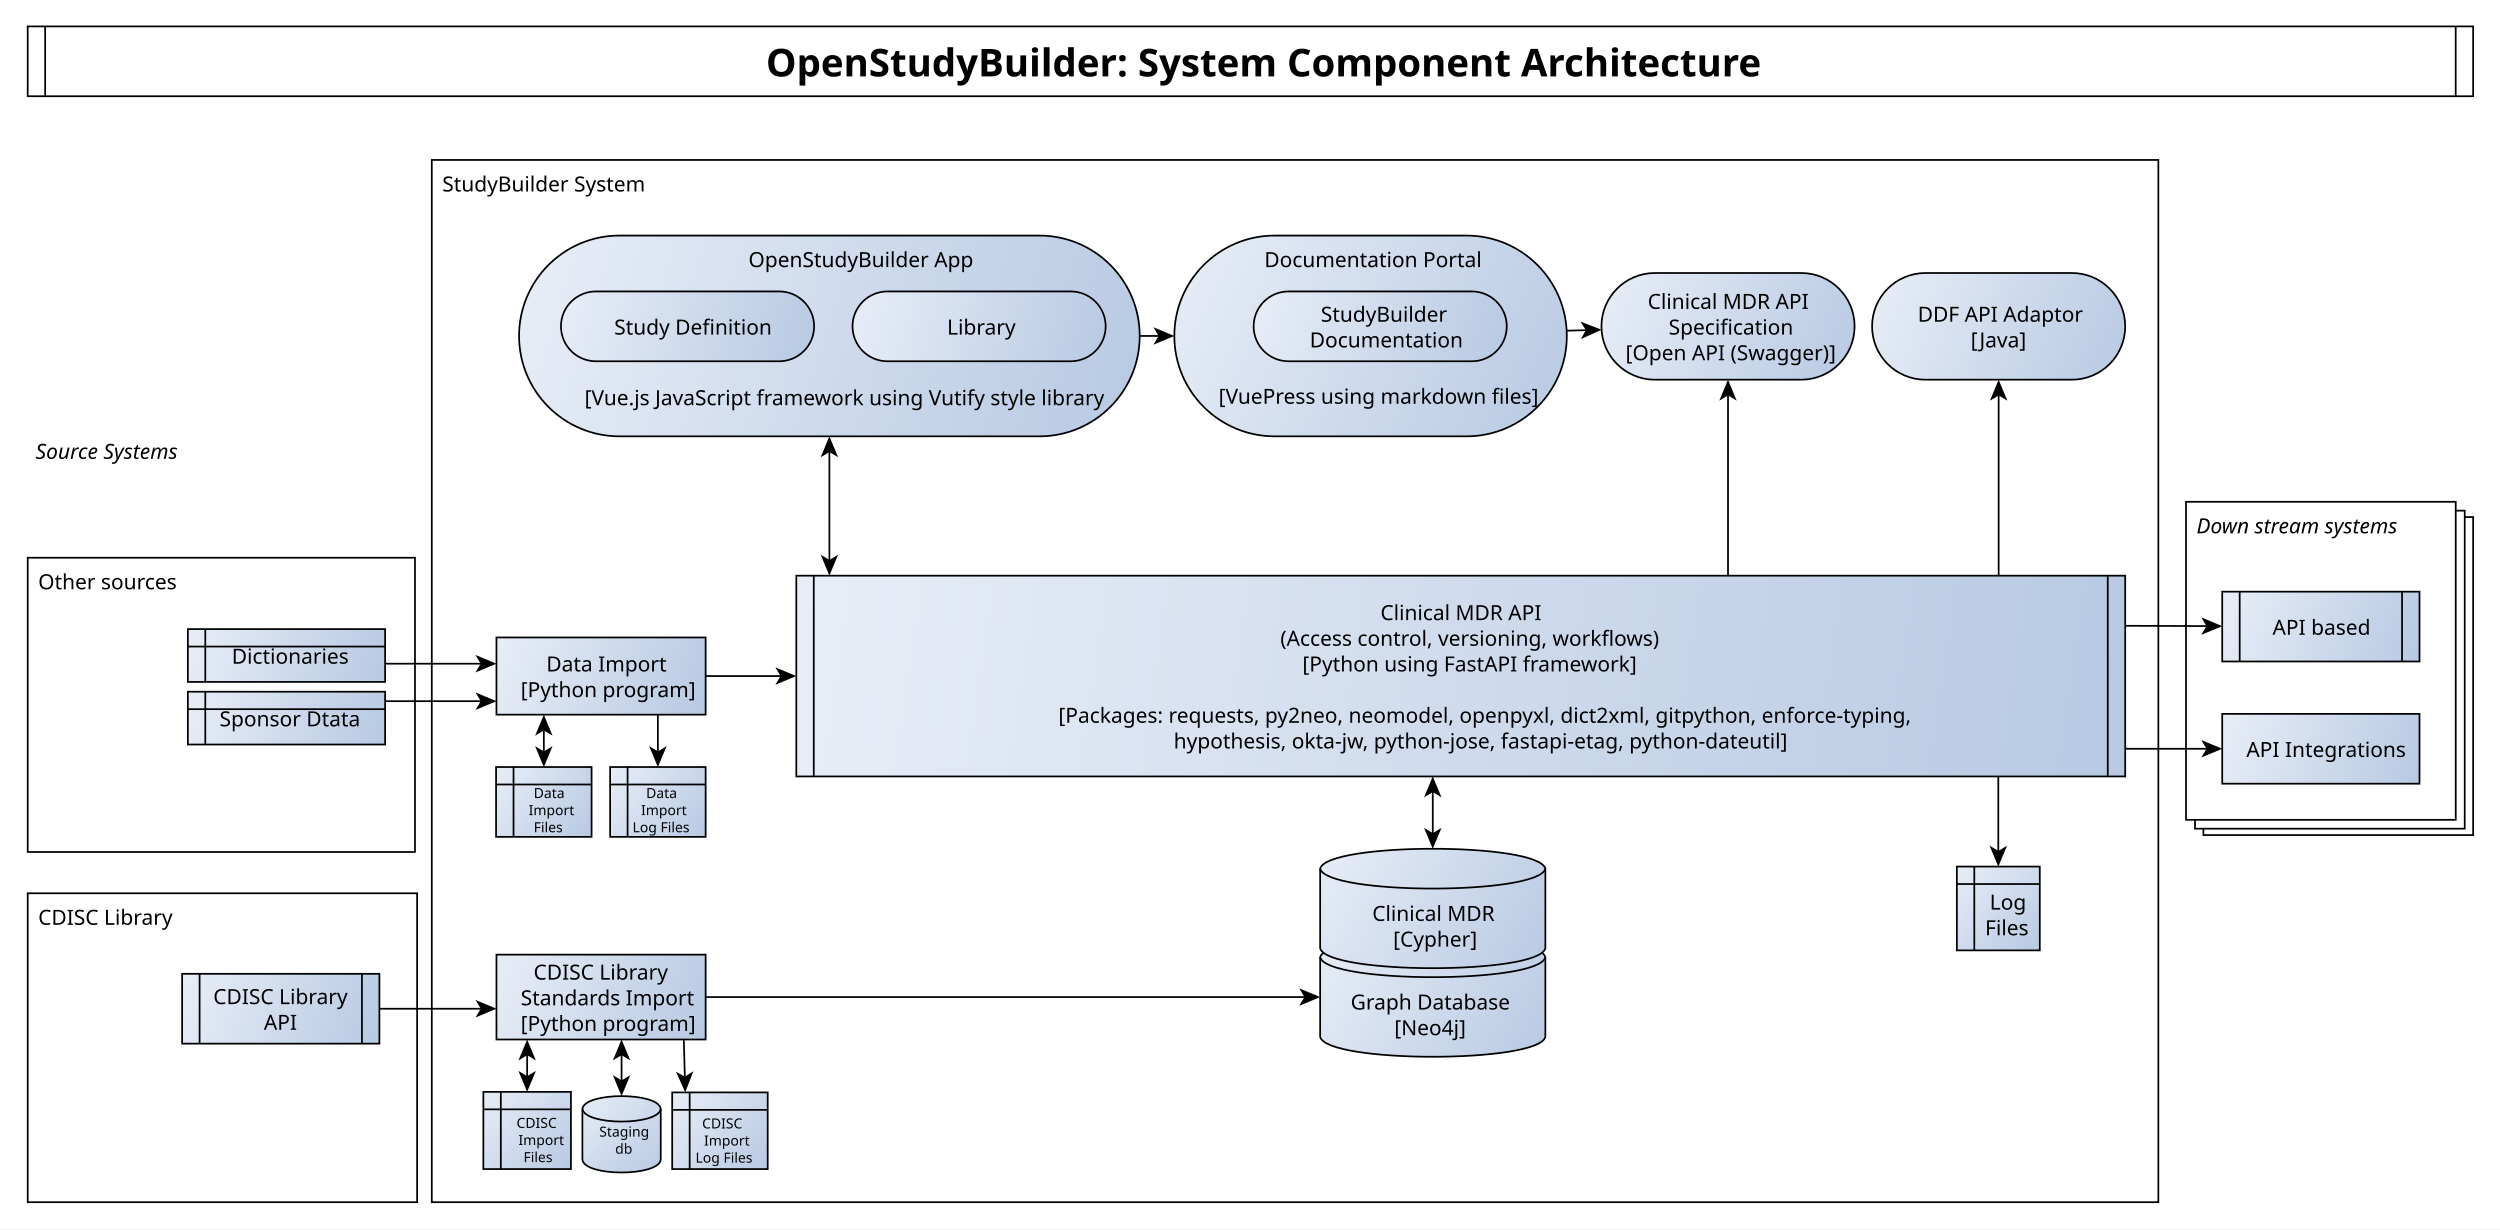
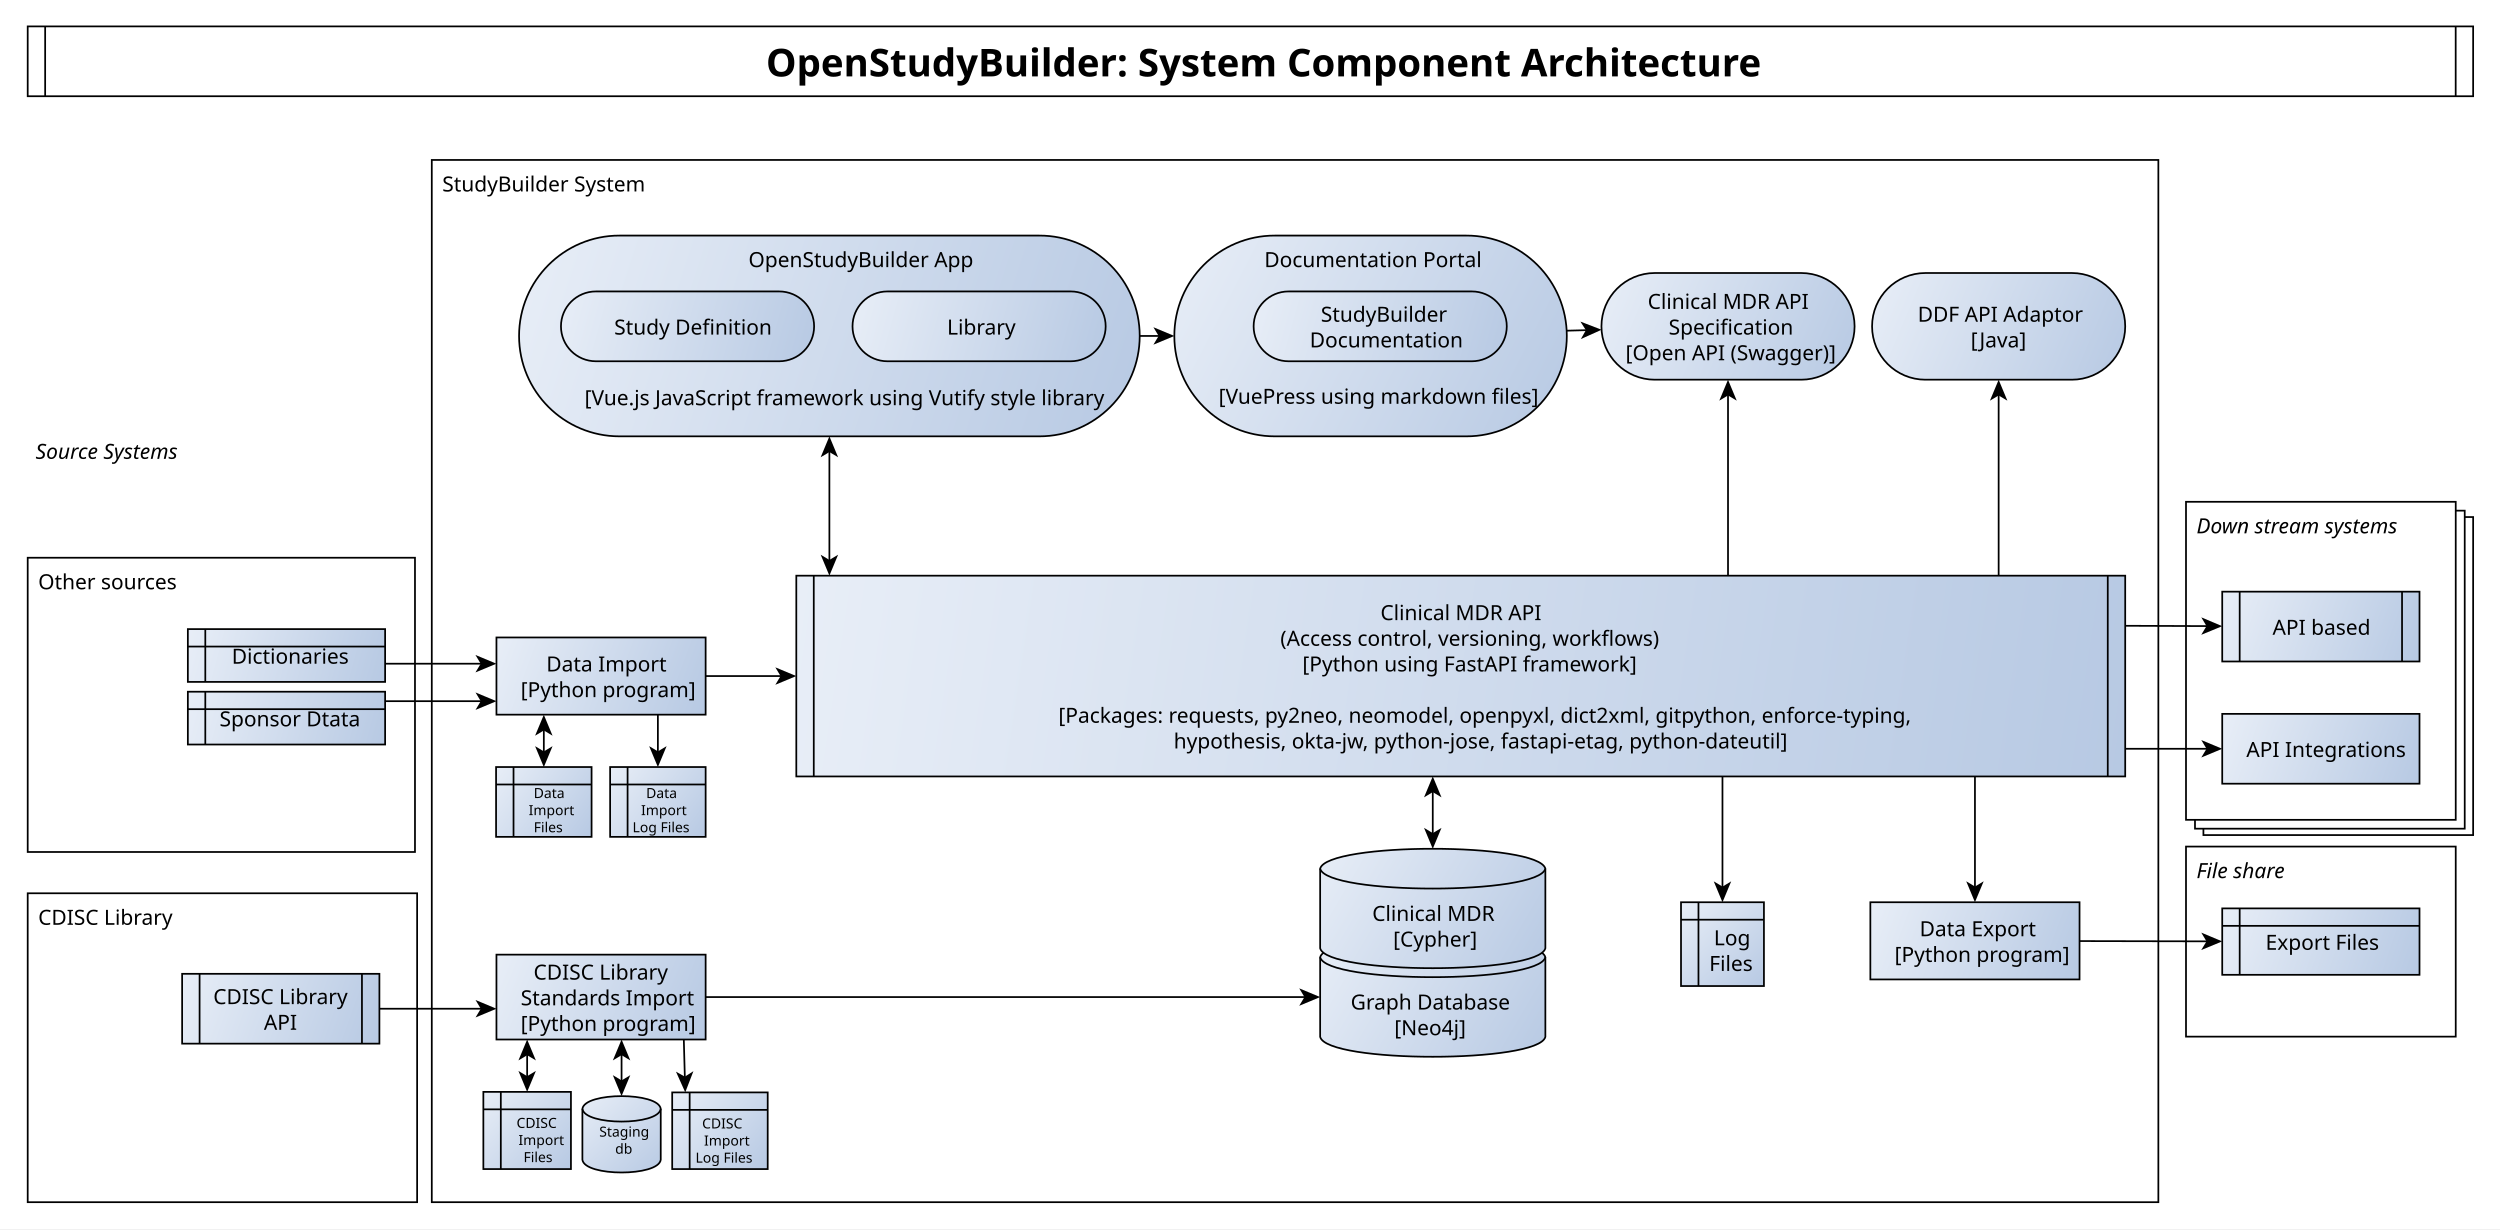
<svg xmlns="http://www.w3.org/2000/svg" fill-opacity="1" color-rendering="auto" color-interpolation="auto" text-rendering="auto" stroke="black" stroke-linecap="square" width="1432" stroke-miterlimit="10" shape-rendering="auto" stroke-opacity="1" fill="black" stroke-dasharray="none" font-weight="normal" stroke-width="1" height="704" font-family="'Dialog'" font-style="normal" stroke-linejoin="miter" font-size="12px" stroke-dashoffset="0" image-rendering="auto">
  <defs id="genericDefs" />
  <g>
    <defs id="defs1">
      <linearGradient x1="575.66" gradientUnits="userSpaceOnUse" x2="800.469" y1="-292.065" y2="-177.065" id="linearGradient1" spreadMethod="reflect">
        <stop stop-opacity="1" stop-color="rgb(232,238,247)" offset="0%" />
        <stop stop-opacity="1" stop-color="rgb(183,201,227)" offset="100%" />
      </linearGradient>
      <linearGradient x1="359.124" gradientUnits="userSpaceOnUse" x2="1120.324" y1="-97.253" y2="17.747" id="linearGradient2" spreadMethod="reflect">
        <stop stop-opacity="1" stop-color="rgb(232,238,247)" offset="0%" />
        <stop stop-opacity="1" stop-color="rgb(183,201,227)" offset="100%" />
      </linearGradient>
      <linearGradient x1="200.324" gradientUnits="userSpaceOnUse" x2="555.824" y1="-292.065" y2="-177.065" id="linearGradient3" spreadMethod="reflect">
        <stop stop-opacity="1" stop-color="rgb(232,238,247)" offset="0%" />
        <stop stop-opacity="1" stop-color="rgb(183,201,227)" offset="100%" />
      </linearGradient>
      <linearGradient x1="224.324" gradientUnits="userSpaceOnUse" x2="369.324" y1="-260.065" y2="-220.065" id="linearGradient4" spreadMethod="reflect">
        <stop stop-opacity="1" stop-color="rgb(232,238,247)" offset="0%" />
        <stop stop-opacity="1" stop-color="rgb(183,201,227)" offset="100%" />
      </linearGradient>
      <linearGradient x1="391.324" gradientUnits="userSpaceOnUse" x2="536.324" y1="-260.065" y2="-220.065" id="linearGradient5" spreadMethod="reflect">
        <stop stop-opacity="1" stop-color="rgb(232,238,247)" offset="0%" />
        <stop stop-opacity="1" stop-color="rgb(183,201,227)" offset="100%" />
      </linearGradient>
      <linearGradient x1="621.077" gradientUnits="userSpaceOnUse" x2="766.077" y1="-260.065" y2="-220.065" id="linearGradient6" spreadMethod="reflect">
        <stop stop-opacity="1" stop-color="rgb(232,238,247)" offset="0%" />
        <stop stop-opacity="1" stop-color="rgb(183,201,227)" offset="100%" />
      </linearGradient>
      <linearGradient x1="1175.891" gradientUnits="userSpaceOnUse" x2="1288.891" y1="-88.1" y2="-48.1" id="linearGradient7" spreadMethod="reflect">
        <stop stop-opacity="1" stop-color="rgb(232,238,247)" offset="0%" />
        <stop stop-opacity="1" stop-color="rgb(183,201,227)" offset="100%" />
      </linearGradient>
      <linearGradient x1="1175.891" gradientUnits="userSpaceOnUse" x2="1288.891" y1="-18.1" y2="21.9" id="linearGradient8" spreadMethod="reflect">
        <stop stop-opacity="1" stop-color="rgb(232,238,247)" offset="0%" />
        <stop stop-opacity="1" stop-color="rgb(183,201,227)" offset="100%" />
      </linearGradient>
      <linearGradient x1="820.306" gradientUnits="userSpaceOnUse" x2="965.306" y1="-270.62" y2="-209.511" id="linearGradient9" spreadMethod="reflect">
        <stop stop-opacity="1" stop-color="rgb(232,238,247)" offset="0%" />
        <stop stop-opacity="1" stop-color="rgb(183,201,227)" offset="100%" />
      </linearGradient>
      <linearGradient x1="659.184" gradientUnits="userSpaceOnUse" x2="788.184" y1="106.122" y2="182.122" id="linearGradient10" spreadMethod="reflect">
        <stop stop-opacity="1" stop-color="rgb(232,238,247)" offset="0%" />
        <stop stop-opacity="1" stop-color="rgb(183,201,227)" offset="100%" />
      </linearGradient>
      <linearGradient x1="659.184" gradientUnits="userSpaceOnUse" x2="788.184" y1="55.372" y2="131.372" id="linearGradient11" spreadMethod="reflect">
        <stop stop-opacity="1" stop-color="rgb(232,238,247)" offset="0%" />
        <stop stop-opacity="1" stop-color="rgb(183,201,227)" offset="100%" />
      </linearGradient>
      <linearGradient x1="975.324" gradientUnits="userSpaceOnUse" x2="1120.324" y1="-270.62" y2="-209.511" id="linearGradient12" spreadMethod="reflect">
        <stop stop-opacity="1" stop-color="rgb(232,238,247)" offset="0%" />
        <stop stop-opacity="1" stop-color="rgb(183,201,227)" offset="100%" />
      </linearGradient>
-       <linearGradient x1="1023.882" gradientUnits="userSpaceOnUse" x2="1071.382" y1="69.372" y2="117.372" id="linearGradient13" spreadMethod="reflect">
+       <linearGradient x1="865.882" gradientUnits="userSpaceOnUse" x2="913.382" y1="89.804" y2="137.804" id="linearGradient13" spreadMethod="reflect">
        <stop stop-opacity="1" stop-color="rgb(232,238,247)" offset="0%" />
        <stop stop-opacity="1" stop-color="rgb(183,201,227)" offset="100%" />
      </linearGradient>
      <linearGradient x1="7.324" gradientUnits="userSpaceOnUse" x2="120.324" y1="130.799" y2="170.799" id="linearGradient14" spreadMethod="reflect">
        <stop stop-opacity="1" stop-color="rgb(232,238,247)" offset="0%" />
        <stop stop-opacity="1" stop-color="rgb(183,201,227)" offset="100%" />
      </linearGradient>
      <linearGradient x1="10.6" gradientUnits="userSpaceOnUse" x2="123.6" y1="-66.653" y2="-36.403" id="linearGradient15" spreadMethod="reflect">
        <stop stop-opacity="1" stop-color="rgb(232,238,247)" offset="0%" />
        <stop stop-opacity="1" stop-color="rgb(183,201,227)" offset="100%" />
      </linearGradient>
      <linearGradient x1="236.598" gradientUnits="userSpaceOnUse" x2="281.471" y1="198.427" y2="247.036" id="linearGradient16" spreadMethod="reflect">
        <stop stop-opacity="1" stop-color="rgb(232,238,247)" offset="0%" />
        <stop stop-opacity="1" stop-color="rgb(183,201,227)" offset="100%" />
      </linearGradient>
      <linearGradient x1="179.867" gradientUnits="userSpaceOnUse" x2="230.034" y1="198.427" y2="242.645" id="linearGradient17" spreadMethod="reflect">
        <stop stop-opacity="1" stop-color="rgb(232,238,247)" offset="0%" />
        <stop stop-opacity="1" stop-color="rgb(183,201,227)" offset="100%" />
      </linearGradient>
      <linearGradient x1="187.365" gradientUnits="userSpaceOnUse" x2="307.187" y1="119.818" y2="168.427" id="linearGradient18" spreadMethod="reflect">
        <stop stop-opacity="1" stop-color="rgb(232,238,247)" offset="0%" />
        <stop stop-opacity="1" stop-color="rgb(183,201,227)" offset="100%" />
      </linearGradient>
      <linearGradient x1="187.365" gradientUnits="userSpaceOnUse" x2="307.187" y1="-61.862" y2="-17.644" id="linearGradient19" spreadMethod="reflect">
        <stop stop-opacity="1" stop-color="rgb(232,238,247)" offset="0%" />
        <stop stop-opacity="1" stop-color="rgb(183,201,227)" offset="100%" />
      </linearGradient>
      <linearGradient x1="10.6" gradientUnits="userSpaceOnUse" x2="123.6" y1="-30.789" y2="-0.539" id="linearGradient20" spreadMethod="reflect">
        <stop stop-opacity="1" stop-color="rgb(232,238,247)" offset="0%" />
        <stop stop-opacity="1" stop-color="rgb(183,201,227)" offset="100%" />
      </linearGradient>
      <linearGradient x1="288.034" gradientUnits="userSpaceOnUse" x2="342.74" y1="198.731" y2="242.645" id="linearGradient21" spreadMethod="reflect">
        <stop stop-opacity="1" stop-color="rgb(232,238,247)" offset="0%" />
        <stop stop-opacity="1" stop-color="rgb(183,201,227)" offset="100%" />
      </linearGradient>
      <linearGradient x1="187.149" gradientUnits="userSpaceOnUse" x2="241.854" y1="12.356" y2="52.356" id="linearGradient22" spreadMethod="reflect">
        <stop stop-opacity="1" stop-color="rgb(232,238,247)" offset="0%" />
        <stop stop-opacity="1" stop-color="rgb(183,201,227)" offset="100%" />
      </linearGradient>
      <linearGradient x1="252.482" gradientUnits="userSpaceOnUse" x2="307.187" y1="12.356" y2="52.356" id="linearGradient23" spreadMethod="reflect">
+         <stop stop-opacity="1" stop-color="rgb(232,238,247)" offset="0%" />
+         <stop stop-opacity="1" stop-color="rgb(183,201,227)" offset="100%" />
+       </linearGradient>
+       <linearGradient x1="974.337" gradientUnits="userSpaceOnUse" x2="1094.159" y1="89.804" y2="134.022" id="linearGradient24" spreadMethod="reflect">
+         <stop stop-opacity="1" stop-color="rgb(232,238,247)" offset="0%" />
+         <stop stop-opacity="1" stop-color="rgb(183,201,227)" offset="100%" />
+       </linearGradient>
+       <linearGradient x1="1175.891" gradientUnits="userSpaceOnUse" x2="1288.891" y1="93.326" y2="131.372" id="linearGradient25" spreadMethod="reflect">
        <stop stop-opacity="1" stop-color="rgb(232,238,247)" offset="0%" />
        <stop stop-opacity="1" stop-color="rgb(183,201,227)" offset="100%" />
      </linearGradient>
      <clipPath clipPathUnits="userSpaceOnUse" id="clipPath1">
        <path d="M0 0 L1432 0 L1432 704 L0 704 L0 0 Z" />
      </clipPath>
      <clipPath clipPathUnits="userSpaceOnUse" id="clipPath2">
        <path d="M-97 -427 L1335 -427 L1335 277 L-97 277 L-97 -427 Z" />
      </clipPath>
    </defs>
    <g fill="white" text-rendering="geometricPrecision" shape-rendering="geometricPrecision" transform="translate(97,427)" stroke="white">
      <rect x="-97" width="1432" height="704" y="-427" clip-path="url(#clipPath2)" stroke="none" />
    </g>
    <g text-rendering="geometricPrecision" stroke-miterlimit="1.45" shape-rendering="geometricPrecision" transform="matrix(1,0,0,1,97,427)" stroke-linecap="butt">
      <rect fill="none" x="150.324" width="988.982" height="596.991" y="-335.378" clip-path="url(#clipPath2)" />
      <text x="156.324" xml:space="preserve" y="-317.313" clip-path="url(#clipPath2)" font-family="sans-serif" stroke="none">StudyBuilder System</text>
    </g>
    <g fill="url(#linearGradient1)" text-rendering="geometricPrecision" shape-rendering="geometricPrecision" transform="matrix(1,0,0,1,97,427)" stroke="url(#linearGradient1)">
      <rect x="575.66" y="-292.065" clip-path="url(#clipPath2)" width="224.809" rx="57.5" ry="57.5" height="115" stroke="none" />
    </g>
    <g text-rendering="geometricPrecision" stroke-miterlimit="1.45" shape-rendering="geometricPrecision" transform="matrix(1,0,0,1,97,427)" stroke-linecap="butt">
      <rect x="575.66" y="-292.065" clip-path="url(#clipPath2)" fill="none" width="224.809" rx="57.5" ry="57.5" height="115" />
      <text x="627.213" xml:space="preserve" y="-274.001" clip-path="url(#clipPath2)" font-family="sans-serif" stroke="none">Documentation Portal </text>
      <text x="601.027" xml:space="preserve" y="-195.709" clip-path="url(#clipPath2)" font-family="sans-serif" stroke="none">[VuePress using markdown files]</text>
    </g>
    <g text-rendering="geometricPrecision" stroke-miterlimit="1.45" shape-rendering="geometricPrecision" transform="matrix(1,0,0,1,97,427)" stroke-linecap="butt">
      <rect fill="none" x="-81.135" width="1400.75" height="40" y="-411.878" clip-path="url(#clipPath2)" />
      <path fill="none" d="M-71.135 -411.878 L-71.135 -371.878 M1309.616 -411.878 L1309.616 -371.878 M-71.135 -411.878 Z" clip-path="url(#clipPath2)" />
      <text x="341.759" font-size="22px" y="-383.236" clip-path="url(#clipPath2)" font-family="sans-serif" stroke="none" font-weight="bold" xml:space="preserve">OpenStudyBuilder: System Component Architecture </text>
    </g>
    <g fill="url(#linearGradient2)" text-rendering="geometricPrecision" shape-rendering="geometricPrecision" transform="matrix(1,0,0,1,97,427)" stroke="url(#linearGradient2)">
      <rect x="359.124" width="761.2" height="115" y="-97.253" clip-path="url(#clipPath2)" stroke="none" />
    </g>
    <g text-rendering="geometricPrecision" stroke-miterlimit="1.45" shape-rendering="geometricPrecision" transform="matrix(1,0,0,1,97,427)" stroke-linecap="butt">
      <rect fill="none" x="359.124" width="761.2" height="115" y="-97.253" clip-path="url(#clipPath2)" />
      <path fill="none" d="M369.124 -97.253 L369.124 17.747 M1110.324 -97.253 L1110.324 17.747 M369.124 -97.253 Z" clip-path="url(#clipPath2)" />
      <text x="693.716" xml:space="preserve" y="-71.792" clip-path="url(#clipPath2)" font-family="sans-serif" stroke="none">Clinical MDR API</text>
      <text x="636.358" xml:space="preserve" y="-57.091" clip-path="url(#clipPath2)" font-family="sans-serif" stroke="none">(Access control, versioning, workflows)</text>
      <text x="649.02" xml:space="preserve" y="-42.389" clip-path="url(#clipPath2)" font-family="sans-serif" stroke="none">[Python using FastAPI framework]</text>
      <text x="738.057" xml:space="preserve" y="-27.688" clip-path="url(#clipPath2)" font-family="sans-serif" stroke="none"> </text>
      <text x="509.257" xml:space="preserve" y="-12.987" clip-path="url(#clipPath2)" font-family="sans-serif" stroke="none">[Packages: requests, py2neo, neomodel, openpyxl, dict2xml, gitpython, enforce-typing,</text>
      <text x="575.298" xml:space="preserve" y="1.714" clip-path="url(#clipPath2)" font-family="sans-serif" stroke="none">hypothesis, okta-jw, python-jose, fastapi-etag, python-dateutil]</text>
    </g>
    <g fill="url(#linearGradient3)" text-rendering="geometricPrecision" shape-rendering="geometricPrecision" transform="matrix(1,0,0,1,97,427)" stroke="url(#linearGradient3)">
      <rect x="200.324" y="-292.065" clip-path="url(#clipPath2)" width="355.5" rx="57.5" ry="57.5" height="115" stroke="none" />
    </g>
    <g text-rendering="geometricPrecision" stroke-miterlimit="1.45" shape-rendering="geometricPrecision" transform="matrix(1,0,0,1,97,427)" stroke-linecap="butt">
      <rect x="200.324" y="-292.065" clip-path="url(#clipPath2)" fill="none" width="355.5" rx="57.5" ry="57.5" height="115" />
      <text x="331.711" xml:space="preserve" y="-274.001" clip-path="url(#clipPath2)" font-family="sans-serif" stroke="none">OpenStudyBuilder App</text>
    </g>
    <g fill="url(#linearGradient4)" text-rendering="geometricPrecision" shape-rendering="geometricPrecision" transform="matrix(1,0,0,1,97,427)" stroke="url(#linearGradient4)">
      <rect x="224.324" y="-260.065" clip-path="url(#clipPath2)" width="145" rx="20" ry="20" height="40" stroke="none" />
    </g>
    <g text-rendering="geometricPrecision" stroke-miterlimit="1.45" shape-rendering="geometricPrecision" transform="matrix(1,0,0,1,97,427)" stroke-linecap="butt">
      <rect x="224.324" y="-260.065" clip-path="url(#clipPath2)" fill="none" width="145" rx="20" ry="20" height="40" />
      <text x="254.8" xml:space="preserve" y="-235.351" clip-path="url(#clipPath2)" font-family="sans-serif" stroke="none">Study Definition</text>
    </g>
    <g fill="url(#linearGradient5)" text-rendering="geometricPrecision" shape-rendering="geometricPrecision" transform="matrix(1,0,0,1,97,427)" stroke="url(#linearGradient5)">
      <rect x="391.324" y="-260.065" clip-path="url(#clipPath2)" width="145" rx="20" ry="20" height="40" stroke="none" />
    </g>
    <g text-rendering="geometricPrecision" stroke-miterlimit="1.45" shape-rendering="geometricPrecision" transform="matrix(1,0,0,1,97,427)" stroke-linecap="butt">
      <rect x="391.324" y="-260.065" clip-path="url(#clipPath2)" fill="none" width="145" rx="20" ry="20" height="40" />
      <text x="445.484" xml:space="preserve" y="-235.351" clip-path="url(#clipPath2)" font-family="sans-serif" stroke="none">Library</text>
    </g>
    <g text-rendering="geometricPrecision" stroke-miterlimit="1.45" shape-rendering="geometricPrecision" font-family="sans-serif" transform="matrix(1,0,0,1,97,427)" stroke-linecap="butt">
      <text x="237.851" xml:space="preserve" y="-194.892" clip-path="url(#clipPath2)" stroke="none">[Vue.js JavaScript framework using Vutify style library</text>
    </g>
    <g fill="url(#linearGradient6)" text-rendering="geometricPrecision" shape-rendering="geometricPrecision" transform="matrix(1,0,0,1,97,427)" stroke="url(#linearGradient6)">
      <rect x="621.077" y="-260.065" clip-path="url(#clipPath2)" width="145" rx="20" ry="20" height="40" stroke="none" />
    </g>
    <g text-rendering="geometricPrecision" stroke-miterlimit="1.45" shape-rendering="geometricPrecision" transform="matrix(1,0,0,1,97,427)" stroke-linecap="butt">
      <rect x="621.077" y="-260.065" clip-path="url(#clipPath2)" fill="none" width="145" rx="20" ry="20" height="40" />
      <text x="659.557" xml:space="preserve" y="-242.702" clip-path="url(#clipPath2)" font-family="sans-serif" stroke="none">StudyBuilder</text>
      <text x="653.221" xml:space="preserve" y="-228.001" clip-path="url(#clipPath2)" font-family="sans-serif" stroke="none">Documentation</text>
    </g>
    <g text-rendering="geometricPrecision" stroke-miterlimit="1.45" shape-rendering="geometricPrecision" transform="matrix(1,0,0,1,97,427)" stroke-linecap="butt">
      <rect fill="none" x="1165.116" width="154.5" height="182.165" y="-130.835" clip-path="url(#clipPath2)" />
    </g>
    <g fill="white" text-rendering="geometricPrecision" shape-rendering="geometricPrecision" transform="matrix(1,0,0,1,97,427)" stroke="white">
      <rect x="1160.29" width="154.5" height="182.165" y="-134.5" clip-path="url(#clipPath2)" stroke="none" />
    </g>
    <g text-rendering="geometricPrecision" stroke-miterlimit="1.45" shape-rendering="geometricPrecision" transform="matrix(1,0,0,1,97,427)" stroke-linecap="butt">
      <rect fill="none" x="1160.29" width="154.5" height="182.165" y="-134.5" clip-path="url(#clipPath2)" />
    </g>
    <g fill="white" text-rendering="geometricPrecision" shape-rendering="geometricPrecision" transform="matrix(1,0,0,1,97,427)" stroke="white">
      <rect x="1155.141" width="154.5" height="182.165" y="-139.57" clip-path="url(#clipPath2)" stroke="none" />
    </g>
    <g text-rendering="geometricPrecision" stroke-miterlimit="1.45" shape-rendering="geometricPrecision" transform="matrix(1,0,0,1,97,427)" stroke-linecap="butt">
      <rect fill="none" x="1155.141" width="154.5" height="182.165" y="-139.57" clip-path="url(#clipPath2)" />
      <text x="1161.141" y="-121.506" clip-path="url(#clipPath2)" font-family="sans-serif" font-style="italic" stroke="none" xml:space="preserve">Down stream systems</text>
    </g>
    <g fill="url(#linearGradient7)" text-rendering="geometricPrecision" shape-rendering="geometricPrecision" transform="matrix(1,0,0,1,97,427)" stroke="url(#linearGradient7)">
      <rect x="1175.891" width="113" height="40" y="-88.1" clip-path="url(#clipPath2)" stroke="none" />
    </g>
    <g text-rendering="geometricPrecision" stroke-miterlimit="1.45" shape-rendering="geometricPrecision" transform="matrix(1,0,0,1,97,427)" stroke-linecap="butt">
      <rect fill="none" x="1175.891" width="113" height="40" y="-88.1" clip-path="url(#clipPath2)" />
      <path fill="none" d="M1185.891 -88.1 L1185.891 -48.1 M1278.891 -88.1 L1278.891 -48.1 M1185.891 -88.1 Z" clip-path="url(#clipPath2)" />
      <text x="1204.706" xml:space="preserve" y="-63.386" clip-path="url(#clipPath2)" font-family="sans-serif" stroke="none">API based</text>
    </g>
    <g fill="url(#linearGradient8)" text-rendering="geometricPrecision" shape-rendering="geometricPrecision" transform="matrix(1,0,0,1,97,427)" stroke="url(#linearGradient8)">
      <path d="M1175.891 -18.1 L1288.891 -18.1 L1288.891 21.9 L1175.891 21.9 Z" stroke="none" clip-path="url(#clipPath2)" />
    </g>
    <g text-rendering="geometricPrecision" stroke-miterlimit="1.45" shape-rendering="geometricPrecision" transform="matrix(1,0,0,1,97,427)" stroke-linecap="butt">
      <path fill="none" d="M1175.891 -18.1 L1288.891 -18.1 L1288.891 21.9 L1175.891 21.9 Z" clip-path="url(#clipPath2)" />
      <text x="1189.7" xml:space="preserve" y="6.614" clip-path="url(#clipPath2)" font-family="sans-serif" stroke="none">API Integrations</text>
    </g>
    <g fill="url(#linearGradient9)" text-rendering="geometricPrecision" shape-rendering="geometricPrecision" transform="matrix(1,0,0,1,97,427)" stroke="url(#linearGradient9)">
      <rect x="820.306" y="-270.62" clip-path="url(#clipPath2)" width="145" rx="30.555" ry="30.555" height="61.109" stroke="none" />
    </g>
    <g text-rendering="geometricPrecision" stroke-miterlimit="1.45" shape-rendering="geometricPrecision" transform="matrix(1,0,0,1,97,427)" stroke-linecap="butt">
      <rect x="820.306" y="-270.62" clip-path="url(#clipPath2)" fill="none" width="145" rx="30.555" ry="30.555" height="61.109" />
      <text x="846.798" xml:space="preserve" y="-250.053" clip-path="url(#clipPath2)" font-family="sans-serif" stroke="none">Clinical MDR API</text>
      <text x="858.786" xml:space="preserve" y="-235.351" clip-path="url(#clipPath2)" font-family="sans-serif" stroke="none">Specification</text>
      <text x="834.112" xml:space="preserve" y="-220.65" clip-path="url(#clipPath2)" font-family="sans-serif" stroke="none">[Open API (Swagger)]</text>
    </g>
    <g fill="url(#linearGradient10)" text-rendering="geometricPrecision" shape-rendering="geometricPrecision" transform="matrix(1,0,0,1,97,427)" stroke="url(#linearGradient10)">
      <path d="M659.184 121.322 C663.054 106.122 784.314 106.122 788.184 121.322 L788.184 166.922 C784.314 182.122 663.054 182.122 659.184 166.922 Z" stroke="none" clip-path="url(#clipPath2)" />
    </g>
    <g text-rendering="geometricPrecision" stroke-miterlimit="1.45" shape-rendering="geometricPrecision" transform="matrix(1,0,0,1,97,427)" stroke-linecap="butt">
      <path fill="none" d="M659.184 121.322 C663.054 106.122 784.314 106.122 788.184 121.322 L788.184 166.922 C784.314 182.122 663.054 182.122 659.184 166.922 Z" clip-path="url(#clipPath2)" />
      <path fill="none" d="M788.184 121.322 C784.314 136.522 663.054 136.522 659.184 121.322" clip-path="url(#clipPath2)" />
      <text x="676.654" xml:space="preserve" y="151.268" clip-path="url(#clipPath2)" font-family="sans-serif" stroke="none">Graph Database</text>
      <text x="701.67" xml:space="preserve" y="165.969" clip-path="url(#clipPath2)" font-family="sans-serif" stroke="none">[Neo4j]</text>
    </g>
    <g fill="url(#linearGradient11)" text-rendering="geometricPrecision" shape-rendering="geometricPrecision" transform="matrix(1,0,0,1,97,427)" stroke="url(#linearGradient11)">
      <path d="M659.184 70.572 C663.054 55.372 784.314 55.372 788.184 70.572 L788.184 116.172 C784.314 131.372 663.054 131.372 659.184 116.172 Z" stroke="none" clip-path="url(#clipPath2)" />
    </g>
    <g text-rendering="geometricPrecision" stroke-miterlimit="1.45" shape-rendering="geometricPrecision" transform="matrix(1,0,0,1,97,427)" stroke-linecap="butt">
      <path fill="none" d="M659.184 70.572 C663.054 55.372 784.314 55.372 788.184 70.572 L788.184 116.172 C784.314 131.372 663.054 131.372 659.184 116.172 Z" clip-path="url(#clipPath2)" />
      <path fill="none" d="M788.184 70.572 C784.314 85.772 663.054 85.772 659.184 70.572" clip-path="url(#clipPath2)" />
      <text x="689.014" xml:space="preserve" y="100.517" clip-path="url(#clipPath2)" font-family="sans-serif" stroke="none">Clinical MDR</text>
      <text x="701.008" xml:space="preserve" y="115.219" clip-path="url(#clipPath2)" font-family="sans-serif" stroke="none">[Cypher]</text>
    </g>
    <g fill="url(#linearGradient12)" text-rendering="geometricPrecision" shape-rendering="geometricPrecision" transform="matrix(1,0,0,1,97,427)" stroke="url(#linearGradient12)">
      <rect x="975.324" y="-270.62" clip-path="url(#clipPath2)" width="145" rx="30.555" ry="30.555" height="61.109" stroke="none" />
    </g>
    <g text-rendering="geometricPrecision" stroke-miterlimit="1.45" shape-rendering="geometricPrecision" transform="matrix(1,0,0,1,97,427)" stroke-linecap="butt">
      <rect x="975.324" y="-270.62" clip-path="url(#clipPath2)" fill="none" width="145" rx="30.555" ry="30.555" height="61.109" />
      <text x="1001.473" xml:space="preserve" y="-242.702" clip-path="url(#clipPath2)" font-family="sans-serif" stroke="none">DDF API Adaptor</text>
      <text x="1031.816" xml:space="preserve" y="-228.001" clip-path="url(#clipPath2)" font-family="sans-serif" stroke="none">[Java]</text>
    </g>
    <g fill="url(#linearGradient13)" text-rendering="geometricPrecision" shape-rendering="geometricPrecision" transform="matrix(1,0,0,1,97,427)" stroke="url(#linearGradient13)">
-       <rect x="1023.882" width="47.5" height="48" y="69.372" clip-path="url(#clipPath2)" stroke="none" />
-     </g>
-     <g text-rendering="geometricPrecision" stroke-miterlimit="1.45" shape-rendering="geometricPrecision" transform="matrix(1,0,0,1,97,427)" stroke-linecap="butt">
-       <rect fill="none" x="1023.882" width="47.5" height="48" y="69.372" clip-path="url(#clipPath2)" />
-       <path fill="none" d="M1033.882 69.372 L1033.882 117.372 M1023.882 79.372 L1071.382 79.372 M1033.882 69.372 Z" clip-path="url(#clipPath2)" />
-       <text x="1042.703" xml:space="preserve" y="94.034" clip-path="url(#clipPath2)" font-family="sans-serif" stroke="none">Log</text>
-       <text x="1040.046" xml:space="preserve" y="108.736" clip-path="url(#clipPath2)" font-family="sans-serif" stroke="none">Files</text>
+       <rect x="865.882" width="47.5" height="48" y="89.804" clip-path="url(#clipPath2)" stroke="none" />
+     </g>
+     <g text-rendering="geometricPrecision" stroke-miterlimit="1.45" shape-rendering="geometricPrecision" transform="matrix(1,0,0,1,97,427)" stroke-linecap="butt">
+       <rect fill="none" x="865.882" width="47.5" height="48" y="89.804" clip-path="url(#clipPath2)" />
+       <path fill="none" d="M875.882 89.804 L875.882 137.804 M865.882 99.804 L913.382 99.804 M875.882 89.804 Z" clip-path="url(#clipPath2)" />
+       <text x="884.703" xml:space="preserve" y="114.466" clip-path="url(#clipPath2)" font-family="sans-serif" stroke="none">Log</text>
+       <text x="882.046" xml:space="preserve" y="129.167" clip-path="url(#clipPath2)" font-family="sans-serif" stroke="none">Files</text>
    </g>
    <g text-rendering="geometricPrecision" stroke-miterlimit="1.45" shape-rendering="geometricPrecision" transform="matrix(1,0,0,1,97,427)" stroke-linecap="butt">
      <rect fill="none" x="-81.135" width="223.066" height="176.944" y="84.669" clip-path="url(#clipPath2)" />
      <text x="-75.135" xml:space="preserve" y="102.733" clip-path="url(#clipPath2)" font-family="sans-serif" stroke="none">CDISC Library</text>
    </g>
    <g fill="url(#linearGradient14)" text-rendering="geometricPrecision" shape-rendering="geometricPrecision" transform="matrix(1,0,0,1,97,427)" stroke="url(#linearGradient14)">
      <rect x="7.324" width="113" height="40" y="130.799" clip-path="url(#clipPath2)" stroke="none" />
    </g>
    <g text-rendering="geometricPrecision" stroke-miterlimit="1.45" shape-rendering="geometricPrecision" transform="matrix(1,0,0,1,97,427)" stroke-linecap="butt">
      <rect fill="none" x="7.324" width="113" height="40" y="130.799" clip-path="url(#clipPath2)" />
      <path fill="none" d="M17.324 130.799 L17.324 170.799 M110.324 130.799 L110.324 170.799 M17.324 130.799 Z" clip-path="url(#clipPath2)" />
      <text x="25.149" xml:space="preserve" y="148.162" clip-path="url(#clipPath2)" font-family="sans-serif" stroke="none">CDISC Library</text>
      <text x="54.153" xml:space="preserve" y="162.863" clip-path="url(#clipPath2)" font-family="sans-serif" stroke="none">API</text>
    </g>
    <g text-rendering="geometricPrecision" stroke-miterlimit="1.45" shape-rendering="geometricPrecision" transform="matrix(1,0,0,1,97,427)" stroke-linecap="butt">
      <rect fill="none" x="-81.135" width="221.833" height="168.553" y="-107.533" clip-path="url(#clipPath2)" />
      <text x="-75.135" xml:space="preserve" y="-89.469" clip-path="url(#clipPath2)" font-family="sans-serif" stroke="none">Other sources</text>
    </g>
    <g fill="url(#linearGradient15)" text-rendering="geometricPrecision" shape-rendering="geometricPrecision" transform="matrix(1,0,0,1,97,427)" stroke="url(#linearGradient15)">
      <rect x="10.6" width="113" height="30.25" y="-66.653" clip-path="url(#clipPath2)" stroke="none" />
    </g>
    <g text-rendering="geometricPrecision" stroke-miterlimit="1.45" shape-rendering="geometricPrecision" transform="matrix(1,0,0,1,97,427)" stroke-linecap="butt">
      <rect fill="none" x="10.6" width="113" height="30.25" y="-66.653" clip-path="url(#clipPath2)" />
      <path fill="none" d="M20.599 -66.653 L20.599 -36.403 M10.6 -56.653 L123.6 -56.653 M20.599 -66.653 Z" clip-path="url(#clipPath2)" />
      <text x="35.755" xml:space="preserve" y="-46.815" clip-path="url(#clipPath2)" font-family="sans-serif" stroke="none">Dictionaries</text>
    </g>
    <g fill="url(#linearGradient16)" text-rendering="geometricPrecision" shape-rendering="geometricPrecision" transform="matrix(1,0,0,1,97,427)" stroke="url(#linearGradient16)">
      <path d="M236.598 208.149 C237.944 198.427 280.125 198.427 281.471 208.149 L281.471 237.314 C280.125 247.036 237.944 247.036 236.598 237.314 Z" stroke="none" clip-path="url(#clipPath2)" />
    </g>
    <g text-rendering="geometricPrecision" stroke-miterlimit="1.45" shape-rendering="geometricPrecision" transform="matrix(1,0,0,1,97,427)" stroke-linecap="butt">
      <path fill="none" d="M236.598 208.149 C237.944 198.427 280.125 198.427 281.471 208.149 L281.471 237.314 C280.125 247.036 237.944 247.036 236.598 237.314 Z" clip-path="url(#clipPath2)" />
      <path fill="none" d="M281.471 208.149 C280.125 217.87 237.944 217.87 236.598 208.149" clip-path="url(#clipPath2)" />
      <text x="246.248" font-size="8px" y="224.067" clip-path="url(#clipPath2)" font-family="sans-serif" stroke="none" xml:space="preserve">Staging</text>
      <text x="255.366" font-size="8px" y="233.868" clip-path="url(#clipPath2)" font-family="sans-serif" stroke="none" xml:space="preserve">db</text>
    </g>
    <g fill="url(#linearGradient17)" text-rendering="geometricPrecision" shape-rendering="geometricPrecision" transform="matrix(1,0,0,1,97,427)" stroke="url(#linearGradient17)">
      <rect x="179.867" width="50.167" height="44.218" y="198.427" clip-path="url(#clipPath2)" stroke="none" />
    </g>
    <g text-rendering="geometricPrecision" stroke-miterlimit="1.45" shape-rendering="geometricPrecision" transform="matrix(1,0,0,1,97,427)" stroke-linecap="butt">
      <rect fill="none" x="179.867" width="50.167" height="44.218" y="198.427" clip-path="url(#clipPath2)" />
      <path fill="none" d="M189.867 198.427 L189.867 242.645 M179.867 208.427 L230.034 208.427 M189.867 198.427 Z" clip-path="url(#clipPath2)" />
      <text x="198.863" font-size="8px" y="219.067" clip-path="url(#clipPath2)" font-family="sans-serif" stroke="none" xml:space="preserve">CDISC</text>
      <text x="199.972" font-size="8px" y="228.868" clip-path="url(#clipPath2)" font-family="sans-serif" stroke="none" xml:space="preserve">Import</text>
      <text x="202.863" font-size="8px" y="238.669" clip-path="url(#clipPath2)" font-family="sans-serif" stroke="none" xml:space="preserve">Files</text>
    </g>
    <g fill="url(#linearGradient18)" text-rendering="geometricPrecision" shape-rendering="geometricPrecision" transform="matrix(1,0,0,1,97,427)" stroke="url(#linearGradient18)">
      <path d="M187.365 119.818 L307.187 119.818 L307.187 168.427 L187.365 168.427 Z" stroke="none" clip-path="url(#clipPath2)" />
    </g>
    <g text-rendering="geometricPrecision" stroke-miterlimit="1.45" shape-rendering="geometricPrecision" transform="matrix(1,0,0,1,97,427)" stroke-linecap="butt">
      <path fill="none" d="M187.365 119.818 L307.187 119.818 L307.187 168.427 L187.365 168.427 Z" clip-path="url(#clipPath2)" />
      <text x="208.601" xml:space="preserve" y="134.135" clip-path="url(#clipPath2)" font-family="sans-serif" stroke="none">CDISC Library</text>
      <text x="201.254" xml:space="preserve" y="148.836" clip-path="url(#clipPath2)" font-family="sans-serif" stroke="none">Standards Import</text>
      <text x="201.254" xml:space="preserve" y="163.537" clip-path="url(#clipPath2)" font-family="sans-serif" stroke="none">[Python program]</text>
    </g>
    <g fill="url(#linearGradient19)" text-rendering="geometricPrecision" shape-rendering="geometricPrecision" transform="matrix(1,0,0,1,97,427)" stroke="url(#linearGradient19)">
      <path d="M187.365 -61.862 L307.187 -61.862 L307.187 -17.644 L187.365 -17.644 Z" stroke="none" clip-path="url(#clipPath2)" />
    </g>
    <g text-rendering="geometricPrecision" stroke-miterlimit="1.45" shape-rendering="geometricPrecision" transform="matrix(1,0,0,1,97,427)" stroke-linecap="butt">
      <path fill="none" d="M187.365 -61.862 L307.187 -61.862 L307.187 -17.644 L187.365 -17.644 Z" clip-path="url(#clipPath2)" />
      <text x="215.931" xml:space="preserve" y="-42.389" clip-path="url(#clipPath2)" font-family="sans-serif" stroke="none">Data Import</text>
      <text x="201.254" xml:space="preserve" y="-27.688" clip-path="url(#clipPath2)" font-family="sans-serif" stroke="none">[Python program]</text>
    </g>
    <g stroke-linecap="butt" transform="matrix(1,0,0,1,97,427)" text-rendering="geometricPrecision" font-family="sans-serif" shape-rendering="geometricPrecision" font-style="italic" stroke-miterlimit="1.45">
      <text x="-76.634" xml:space="preserve" y="-164.166" clip-path="url(#clipPath2)" stroke="none">Source Systems</text>
    </g>
    <g fill="url(#linearGradient20)" text-rendering="geometricPrecision" shape-rendering="geometricPrecision" transform="matrix(1,0,0,1,97,427)" stroke="url(#linearGradient20)">
      <rect x="10.6" width="113" height="30.25" y="-30.789" clip-path="url(#clipPath2)" stroke="none" />
    </g>
    <g text-rendering="geometricPrecision" stroke-miterlimit="1.45" shape-rendering="geometricPrecision" transform="matrix(1,0,0,1,97,427)" stroke-linecap="butt">
      <rect fill="none" x="10.6" width="113" height="30.25" y="-30.789" clip-path="url(#clipPath2)" />
      <path fill="none" d="M20.599 -30.789 L20.599 -0.539 M10.6 -20.789 L123.6 -20.789 M20.599 -30.789 Z" clip-path="url(#clipPath2)" />
      <text x="28.744" xml:space="preserve" y="-10.95" clip-path="url(#clipPath2)" font-family="sans-serif" stroke="none">Sponsor Dtata</text>
    </g>
    <g fill="url(#linearGradient21)" text-rendering="geometricPrecision" shape-rendering="geometricPrecision" transform="matrix(1,0,0,1,97,427)" stroke="url(#linearGradient21)">
      <rect x="288.034" width="54.706" height="43.914" y="198.731" clip-path="url(#clipPath2)" stroke="none" />
    </g>
    <g text-rendering="geometricPrecision" stroke-miterlimit="1.45" shape-rendering="geometricPrecision" transform="matrix(1,0,0,1,97,427)" stroke-linecap="butt">
      <rect fill="none" x="288.034" width="54.706" height="43.914" y="198.731" clip-path="url(#clipPath2)" />
      <path fill="none" d="M298.034 198.731 L298.034 242.645 M288.034 208.731 L342.74 208.731 M298.034 198.731 Z" clip-path="url(#clipPath2)" />
      <text x="305.161" font-size="8px" y="219.372" clip-path="url(#clipPath2)" font-family="sans-serif" stroke="none" xml:space="preserve">CDISC</text>
      <text x="306.27" font-size="8px" y="229.173" clip-path="url(#clipPath2)" font-family="sans-serif" stroke="none" xml:space="preserve">Import</text>
      <text x="301.375" font-size="8px" y="238.974" clip-path="url(#clipPath2)" font-family="sans-serif" stroke="none" xml:space="preserve">Log Files</text>
    </g>
    <g fill="url(#linearGradient22)" text-rendering="geometricPrecision" shape-rendering="geometricPrecision" transform="matrix(1,0,0,1,97,427)" stroke="url(#linearGradient22)">
      <rect x="187.149" width="54.706" height="40" y="12.356" clip-path="url(#clipPath2)" stroke="none" />
    </g>
    <g text-rendering="geometricPrecision" stroke-miterlimit="1.45" shape-rendering="geometricPrecision" transform="matrix(1,0,0,1,97,427)" stroke-linecap="butt">
      <rect fill="none" x="187.149" width="54.706" height="40" y="12.356" clip-path="url(#clipPath2)" />
      <path fill="none" d="M197.149 12.356 L197.149 52.356 M187.149 22.356 L241.854 22.356 M197.149 12.356 Z" clip-path="url(#clipPath2)" />
      <text x="208.7" font-size="8px" y="30.124" clip-path="url(#clipPath2)" font-family="sans-serif" stroke="none" xml:space="preserve">Data</text>
      <text x="205.813" font-size="8px" y="39.925" clip-path="url(#clipPath2)" font-family="sans-serif" stroke="none" xml:space="preserve">Import</text>
      <text x="208.704" font-size="8px" y="49.725" clip-path="url(#clipPath2)" font-family="sans-serif" stroke="none" xml:space="preserve">Files</text>
    </g>
    <g fill="url(#linearGradient23)" text-rendering="geometricPrecision" shape-rendering="geometricPrecision" transform="matrix(1,0,0,1,97,427)" stroke="url(#linearGradient23)">
      <rect x="252.482" width="54.706" height="40" y="12.356" clip-path="url(#clipPath2)" stroke="none" />
    </g>
    <g text-rendering="geometricPrecision" stroke-miterlimit="1.45" shape-rendering="geometricPrecision" transform="matrix(1,0,0,1,97,427)" stroke-linecap="butt">
      <rect fill="none" x="252.482" width="54.706" height="40" y="12.356" clip-path="url(#clipPath2)" />
      <path fill="none" d="M262.482 12.356 L262.482 52.356 M252.482 22.356 L307.187 22.356 M262.482 12.356 Z" clip-path="url(#clipPath2)" />
      <text x="273.086" font-size="8px" y="30.124" clip-path="url(#clipPath2)" font-family="sans-serif" stroke="none" xml:space="preserve">Data</text>
      <text x="270.2" font-size="8px" y="39.925" clip-path="url(#clipPath2)" font-family="sans-serif" stroke="none" xml:space="preserve">Import</text>
      <text x="265.305" font-size="8px" y="49.725" clip-path="url(#clipPath2)" font-family="sans-serif" stroke="none" xml:space="preserve">Log Files</text>
+     </g>
+     <g fill="url(#linearGradient24)" text-rendering="geometricPrecision" shape-rendering="geometricPrecision" transform="matrix(1,0,0,1,97,427)" stroke="url(#linearGradient24)">
+       <path d="M974.337 89.804 L1094.159 89.804 L1094.159 134.022 L974.337 134.022 Z" stroke="none" clip-path="url(#clipPath2)" />
+     </g>
+     <g text-rendering="geometricPrecision" stroke-miterlimit="1.45" shape-rendering="geometricPrecision" transform="matrix(1,0,0,1,97,427)" stroke-linecap="butt">
+       <path fill="none" d="M974.337 89.804 L1094.159 89.804 L1094.159 134.022 L974.337 134.022 Z" clip-path="url(#clipPath2)" />
+       <text x="1002.567" xml:space="preserve" y="109.276" clip-path="url(#clipPath2)" font-family="sans-serif" stroke="none">Data Export</text>
+       <text x="988.226" xml:space="preserve" y="123.978" clip-path="url(#clipPath2)" font-family="sans-serif" stroke="none">[Python program]</text>
+     </g>
+     <g fill="white" text-rendering="geometricPrecision" shape-rendering="geometricPrecision" transform="matrix(1,0,0,1,97,427)" stroke="white">
+       <rect x="1155.141" width="154.5" height="108.872" y="57.913" clip-path="url(#clipPath2)" stroke="none" />
+     </g>
+     <g text-rendering="geometricPrecision" stroke-miterlimit="1.45" shape-rendering="geometricPrecision" transform="matrix(1,0,0,1,97,427)" stroke-linecap="butt">
+       <rect fill="none" x="1155.141" width="154.5" height="108.872" y="57.913" clip-path="url(#clipPath2)" />
+       <text x="1161.141" y="75.978" clip-path="url(#clipPath2)" font-family="sans-serif" font-style="italic" stroke="none" xml:space="preserve">File share</text>
+     </g>
+     <g fill="url(#linearGradient25)" text-rendering="geometricPrecision" shape-rendering="geometricPrecision" transform="matrix(1,0,0,1,97,427)" stroke="url(#linearGradient25)">
+       <rect x="1175.891" width="113" height="38.046" y="93.326" clip-path="url(#clipPath2)" stroke="none" />
+     </g>
+     <g text-rendering="geometricPrecision" stroke-miterlimit="1.45" shape-rendering="geometricPrecision" transform="matrix(1,0,0,1,97,427)" stroke-linecap="butt">
+       <rect fill="none" x="1175.891" width="113" height="38.046" y="93.326" clip-path="url(#clipPath2)" />
+       <path fill="none" d="M1185.891 93.326 L1185.891 131.372 M1175.891 103.326 L1288.891 103.326 M1185.891 93.326 Z" clip-path="url(#clipPath2)" />
+       <text x="1200.716" xml:space="preserve" y="117.063" clip-path="url(#clipPath2)" font-family="sans-serif" stroke="none">Export Files</text>
    </g>
    <g text-rendering="geometricPrecision" stroke-miterlimit="1.45" shape-rendering="geometricPrecision" transform="matrix(1,0,0,1,97,427)" stroke-linecap="butt">
      <path fill="none" d="M378.074 -105.26 L378.074 -169.075" clip-path="url(#clipPath2)" />
      <path d="M378.074 -97.26 L383.074 -109.26 L378.074 -106.26 L373.074 -109.26 Z" clip-path="url(#clipPath2)" stroke="none" />
      <path d="M378.074 -177.075 L373.074 -165.075 L378.074 -168.075 L383.074 -165.075 Z" clip-path="url(#clipPath2)" stroke="none" />
      <path fill="none" d="M555.812 -234.565 L567.669 -234.565" clip-path="url(#clipPath2)" />
      <path d="M575.669 -234.565 L563.669 -239.565 L566.669 -234.565 L563.669 -229.565 Z" clip-path="url(#clipPath2)" stroke="none" />
      <path fill="none" d="M1120.316 -68.558 L1167.888 -68.364" clip-path="url(#clipPath2)" />
      <path d="M1175.888 -68.331 L1163.909 -73.38 L1166.888 -68.368 L1163.868 -63.38 Z" clip-path="url(#clipPath2)" stroke="none" />
      <path fill="none" d="M1120.338 1.9 L1167.9 1.9" clip-path="url(#clipPath2)" />
      <path d="M1175.9 1.9 L1163.9 -3.1 L1166.9 1.9 L1163.9 6.9 Z" clip-path="url(#clipPath2)" stroke="none" />
      <path fill="none" d="M892.806 -97.286 L892.806 -201.495" clip-path="url(#clipPath2)" />
      <path d="M892.806 -209.495 L887.806 -197.495 L892.806 -200.495 L897.806 -197.495 Z" clip-path="url(#clipPath2)" stroke="none" />
      <path fill="none" d="M800.408 -237.583 L812.397 -237.905" clip-path="url(#clipPath2)" />
      <path d="M820.394 -238.12 L808.264 -242.796 L811.397 -237.878 L808.533 -232.799 Z" clip-path="url(#clipPath2)" stroke="none" />
      <path fill="none" d="M723.684 25.723 L723.684 51.205" clip-path="url(#clipPath2)" />
      <path d="M723.684 17.723 L718.684 29.723 L723.684 26.723 L728.684 29.723 Z" clip-path="url(#clipPath2)" stroke="none" />
      <path d="M723.684 59.205 L728.684 47.205 L723.684 50.205 L718.684 47.205 Z" clip-path="url(#clipPath2)" stroke="none" />
      <path fill="none" d="M1047.824 -97.231 L1047.824 -201.483" clip-path="url(#clipPath2)" />
      <path d="M1047.824 -209.483 L1042.824 -197.483 L1047.824 -200.483 L1052.824 -197.483 Z" clip-path="url(#clipPath2)" stroke="none" />
-       <path fill="none" d="M1047.632 17.74 L1047.632 61.405" clip-path="url(#clipPath2)" />
-       <path d="M1047.632 69.405 L1052.632 57.405 L1047.632 60.405 L1042.632 57.405 Z" clip-path="url(#clipPath2)" stroke="none" />
+       <path fill="none" d="M889.632 17.752 L889.632 81.838" clip-path="url(#clipPath2)" />
+       <path d="M889.632 89.838 L894.632 77.838 L889.632 80.838 L884.632 77.838 Z" clip-path="url(#clipPath2)" stroke="none" />
      <path fill="none" d="M120.321 150.799 L179.39 150.799" clip-path="url(#clipPath2)" />
      <path d="M187.39 150.799 L175.39 145.799 L178.39 150.799 L175.39 155.799 Z" clip-path="url(#clipPath2)" stroke="none" />
      <path fill="none" d="M204.951 176.427 L204.951 190.425" clip-path="url(#clipPath2)" />
      <path d="M204.951 168.427 L199.951 180.427 L204.951 177.427 L209.951 180.427 Z" clip-path="url(#clipPath2)" stroke="none" />
      <path d="M204.951 198.425 L209.951 186.425 L204.951 189.425 L199.951 186.425 Z" clip-path="url(#clipPath2)" stroke="none" />
      <path fill="none" d="M259.034 176.412 L259.034 192.85" clip-path="url(#clipPath2)" />
      <path d="M259.034 168.412 L254.034 180.412 L259.034 177.412 L264.034 180.412 Z" clip-path="url(#clipPath2)" stroke="none" />
      <path d="M259.034 200.85 L264.034 188.85 L259.034 191.85 L254.034 188.85 Z" clip-path="url(#clipPath2)" stroke="none" />
      <path fill="none" d="M307.205 144.122 L651.194 144.122" clip-path="url(#clipPath2)" />
      <path d="M659.194 144.122 L647.194 139.122 L650.194 144.122 L647.194 149.122 Z" clip-path="url(#clipPath2)" stroke="none" />
      <path fill="none" d="M123.588 -46.834 L179.339 -46.834" clip-path="url(#clipPath2)" />
      <path d="M187.339 -46.834 L175.339 -51.834 L178.339 -46.834 L175.339 -41.834 Z" clip-path="url(#clipPath2)" stroke="none" />
      <path fill="none" d="M307.179 -39.753 L351.109 -39.753" clip-path="url(#clipPath2)" />
      <path d="M359.109 -39.753 L347.109 -44.753 L350.109 -39.753 L347.109 -34.753 Z" clip-path="url(#clipPath2)" stroke="none" />
      <path fill="none" d="M123.595 -25.366 L179.373 -25.366" clip-path="url(#clipPath2)" />
      <path d="M187.373 -25.366 L175.373 -30.366 L178.373 -25.366 L175.373 -20.366 Z" clip-path="url(#clipPath2)" stroke="none" />
      <path fill="none" d="M294.687 168.445 L295.292 190.706" clip-path="url(#clipPath2)" />
      <path d="M295.509 198.703 L300.182 186.572 L295.265 189.707 L290.185 186.844 Z" clip-path="url(#clipPath2)" stroke="none" />
      <path fill="none" d="M214.502 -9.597 L214.502 4.404" clip-path="url(#clipPath2)" />
      <path d="M214.502 -17.597 L209.502 -5.597 L214.502 -8.597 L219.502 -5.597 Z" clip-path="url(#clipPath2)" stroke="none" />
      <path d="M214.502 12.404 L219.502 0.404 L214.502 3.404 L209.502 0.404 Z" clip-path="url(#clipPath2)" stroke="none" />
      <path fill="none" d="M279.834 -17.622 L279.834 4.394" clip-path="url(#clipPath2)" />
      <path d="M279.834 12.394 L284.834 0.394 L279.834 3.394 L274.834 0.394 Z" clip-path="url(#clipPath2)" stroke="none" />
+       <path fill="none" d="M1034.248 17.755 L1034.248 81.799" clip-path="url(#clipPath2)" />
+       <path d="M1034.248 89.799 L1039.248 77.799 L1034.248 80.799 L1029.248 77.799 Z" clip-path="url(#clipPath2)" stroke="none" />
+       <path fill="none" d="M1094.185 112.045 L1167.874 112.207" clip-path="url(#clipPath2)" />
+       <path d="M1175.874 112.225 L1163.885 107.198 L1166.874 112.205 L1163.863 117.198 Z" clip-path="url(#clipPath2)" stroke="none" />
    </g>
  </g>
</svg>
